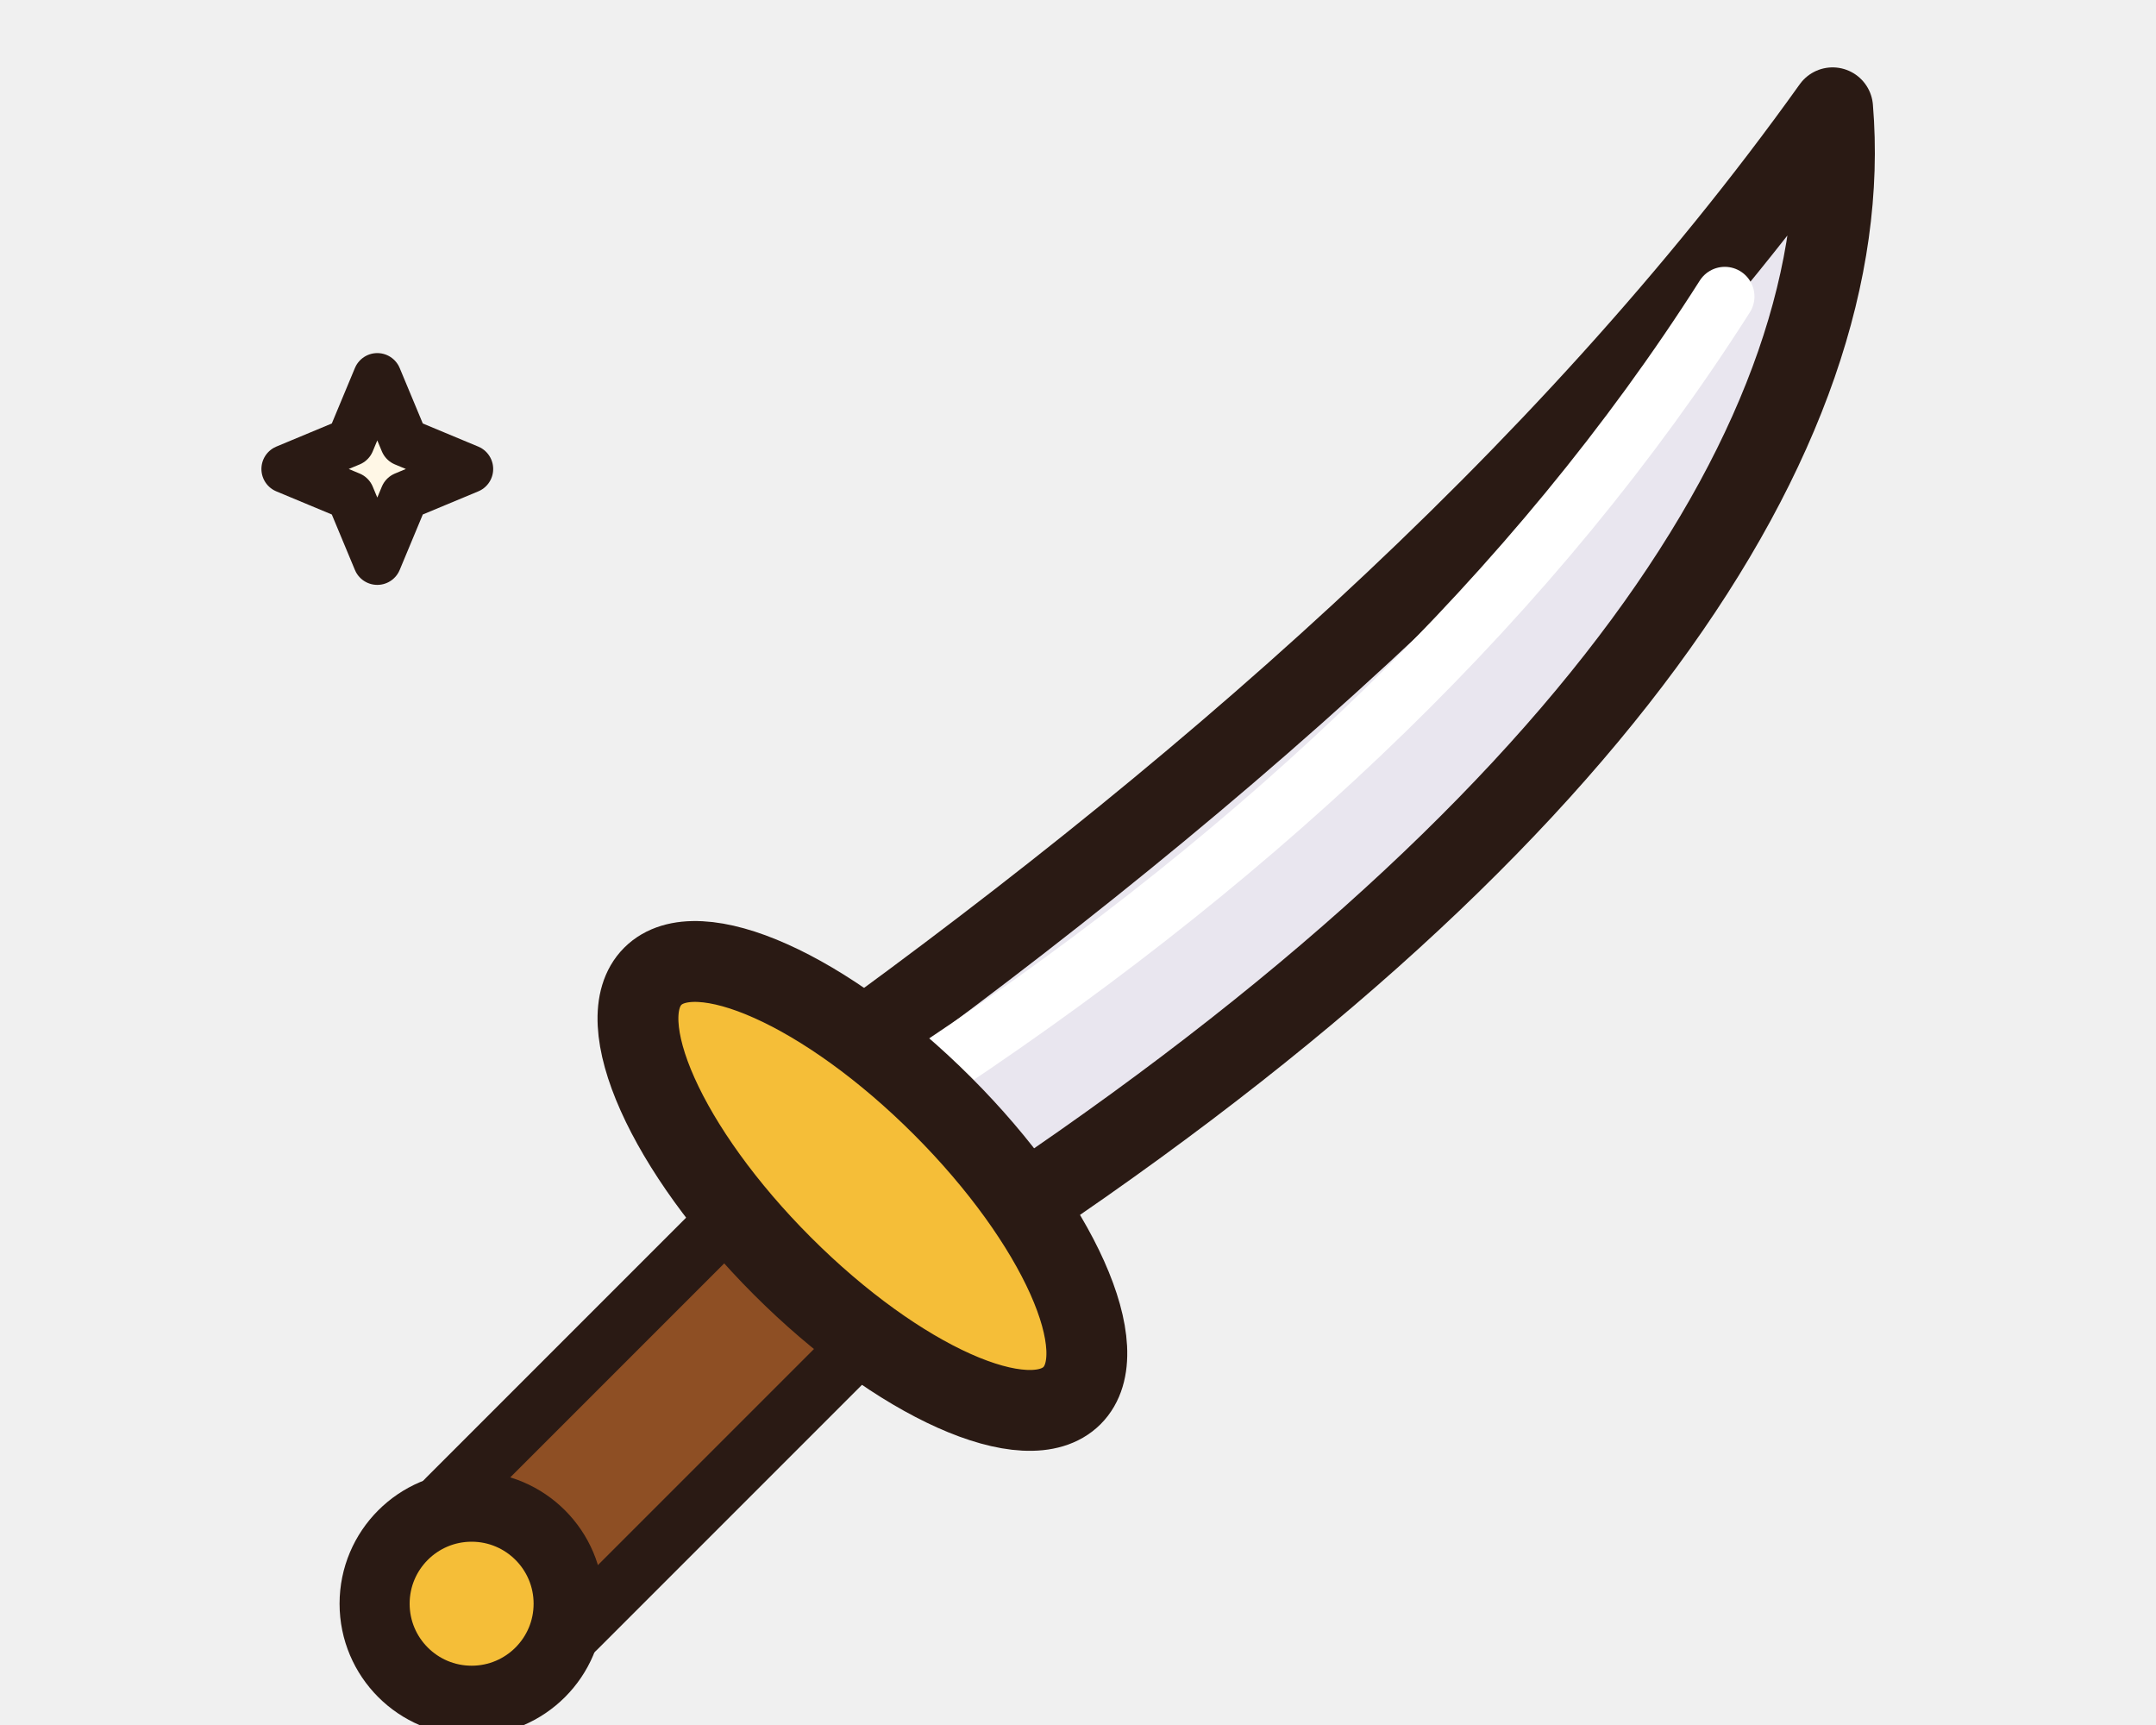
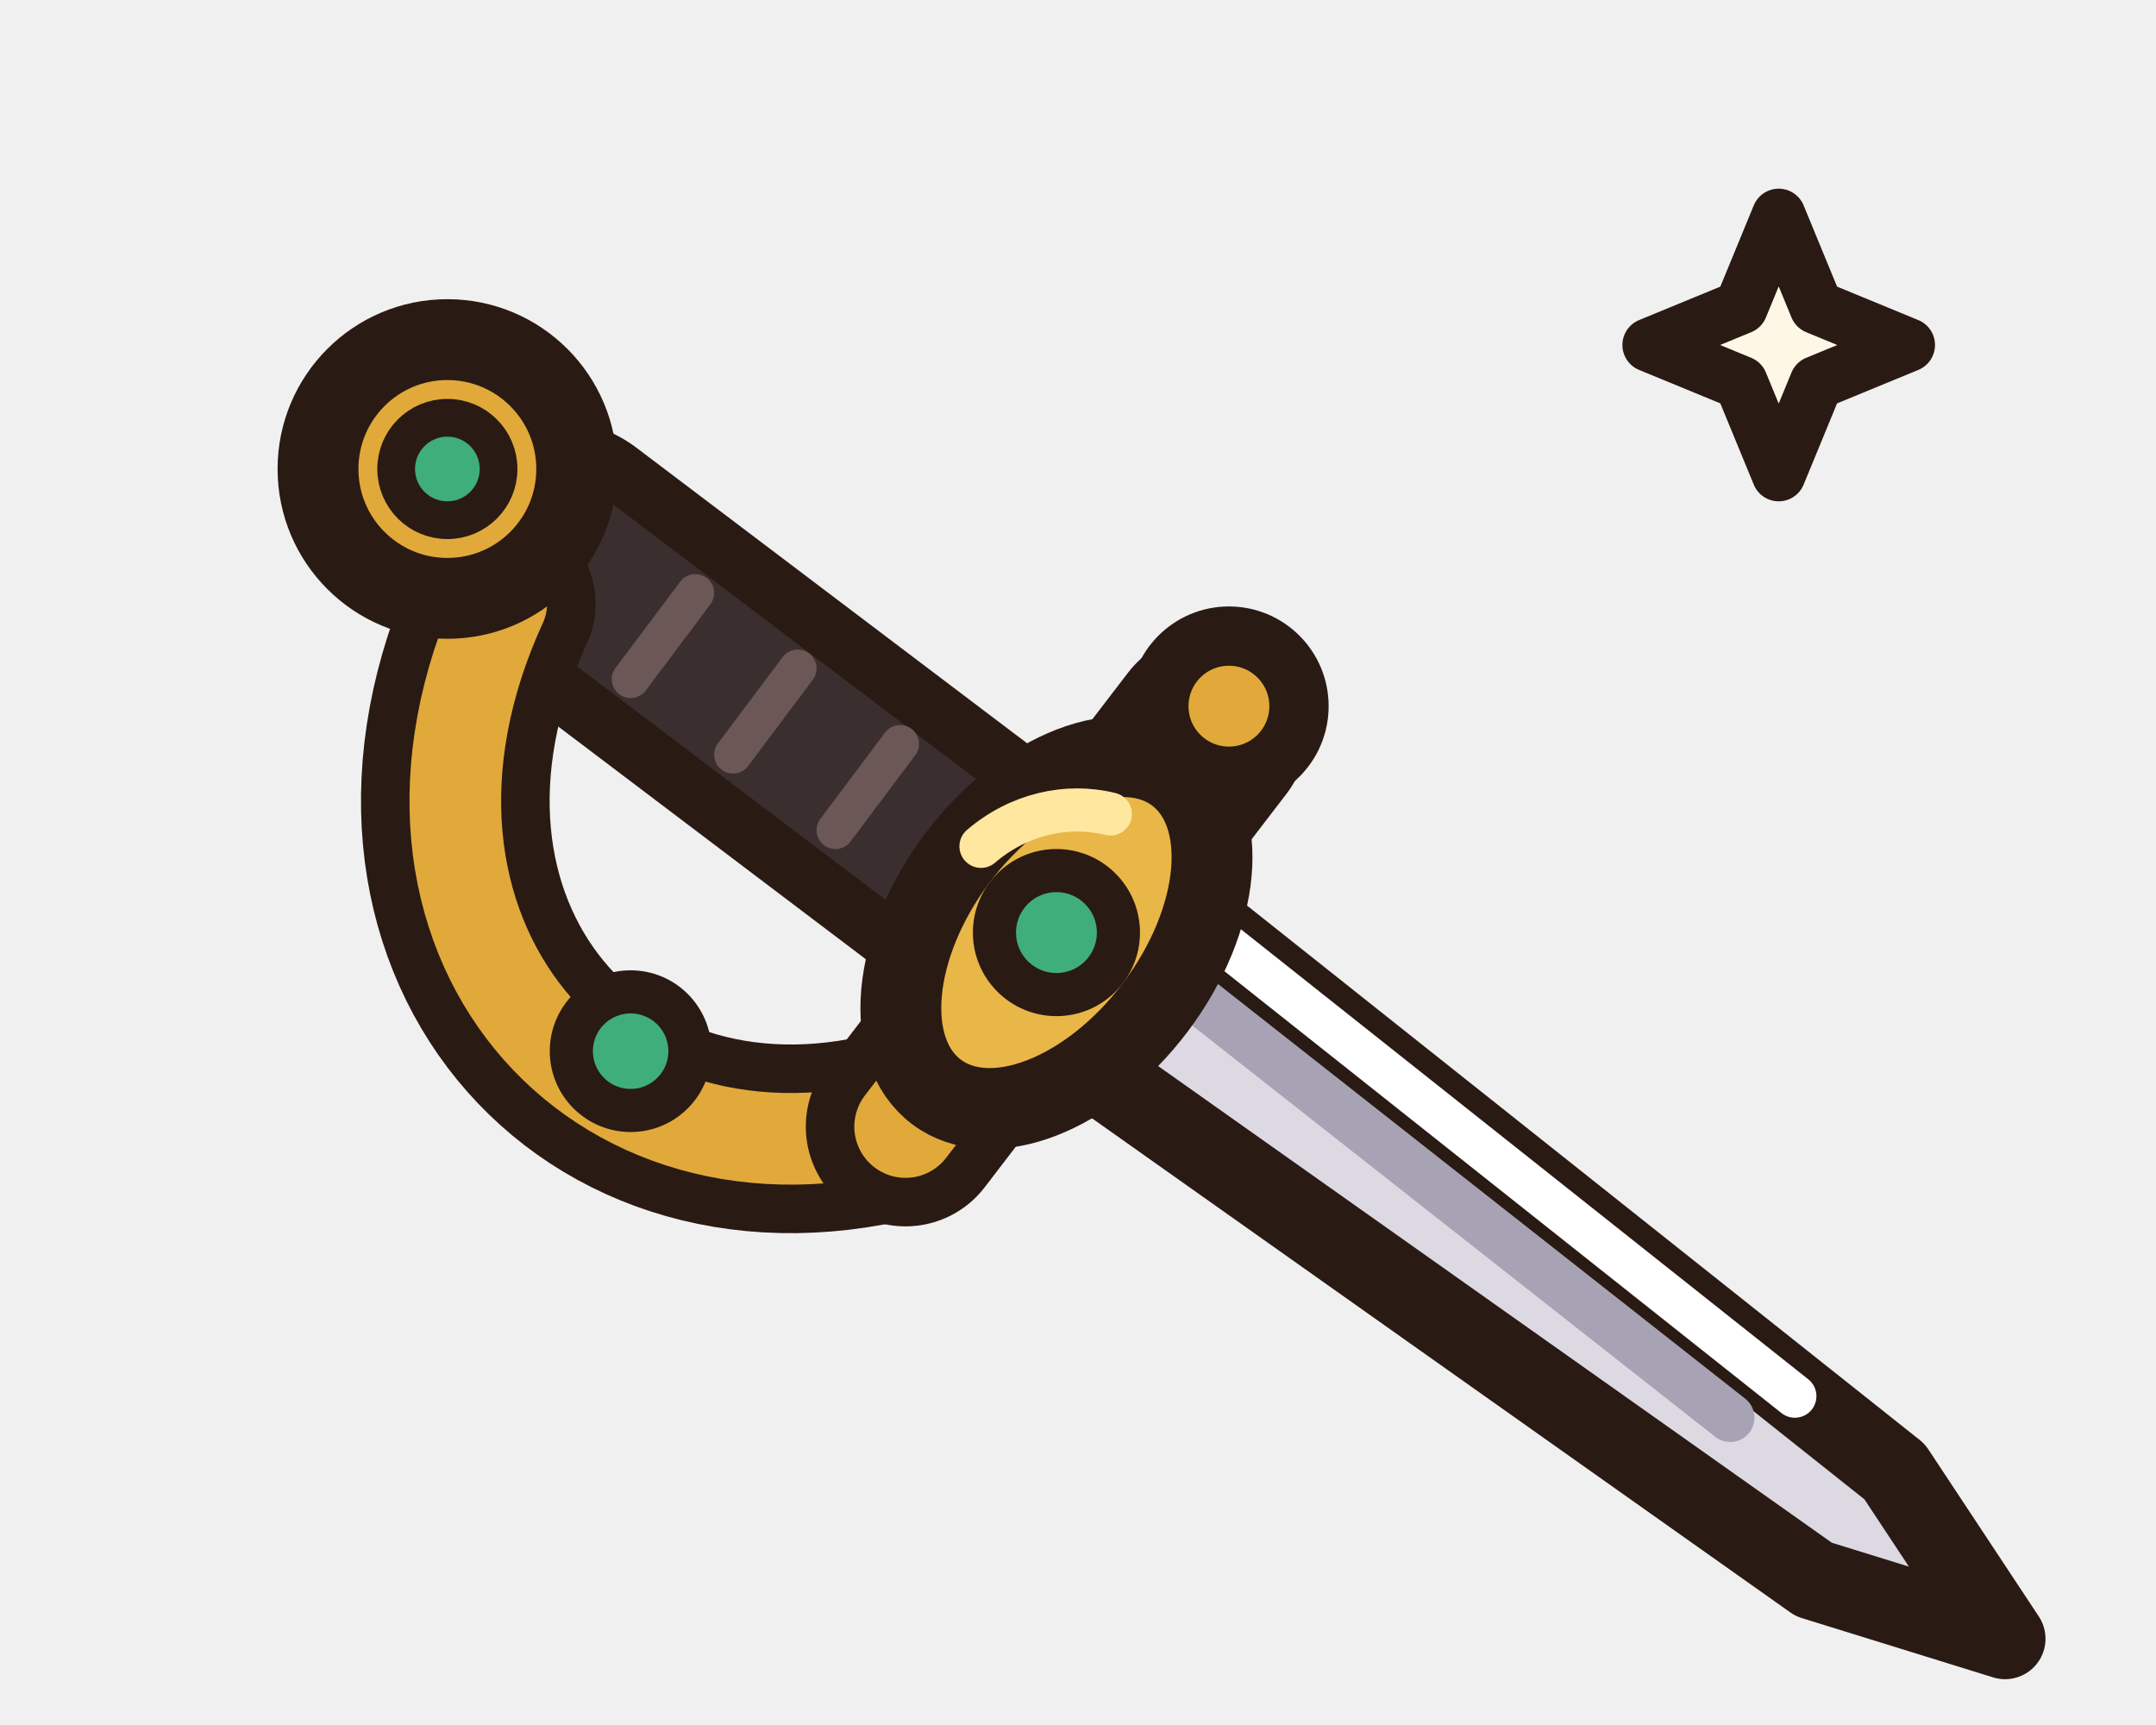
<svg xmlns="http://www.w3.org/2000/svg" viewBox="0 0 80 64" width="80" height="64" fill="none" stroke="#2A1A14" stroke-width="3" stroke-linecap="round" stroke-linejoin="round">
-   <path d="M31 46L19 58" stroke-width="9" />
-   <path d="M31 46L19 58" stroke="#8E4F24" stroke-width="4.6" />
-   <path d="M30 40C44 30 58 18 68 4c1 12-9 27-32 42z" fill="#E9E6EF" />
-   <path d="M35 39.5C47 31.5 57 22 64 11" stroke="#FFFFFF" stroke-width="2.2" />
-   <ellipse cx="32" cy="44" rx="11" ry="4.2" transform="rotate(45 32 44)" fill="#F5BE38" />
-   <circle cx="17.5" cy="59.5" r="3.6" fill="#F5BE38" stroke-width="2.6" />
-   <path d="M14 14l1 2.4 2.4 1-2.4 1-1 2.4-1-2.4-2.4-1 2.4-1z" fill="#FFF7E6" stroke-width="1.8" />
+   <path d="M42.1 32.2L70.3 54.6L74.4 60.8L67.3 58.6L37.9 37.8z" fill="#DCD9E3" />
+   <path d="M43.6 36.4L64.2 52.6" stroke="#A8A3B4" stroke-width="1.8" />
+   <path d="M43.4 33.4L66.6 51.8" stroke="#FFFFFF" stroke-width="1.6" />
+   <path d="M36.2 32.4L20.6 20.6" stroke-width="10" />
+   <path d="M36.2 32.4L20.6 20.6" stroke="#3B2E2E" stroke-width="5.6" />
+   <path d="M33.4 27.6l-2.4 3.2M29.6 24.8l-2.4 3.2M25.8 22l-2.4 3.2" stroke="#6B5856" stroke-width="1.4" />
+   <path d="M33.8 41.6C22 45 13 34.6 18.6 22.4" stroke-width="7" />
+   <path d="M33.8 41.6C22 45 13 34.6 18.6 22.4" stroke="#E0A93A" stroke-width="3.4" />
+   <path d="M44.8 27.2L33.6 41.8" stroke-width="7.4" />
+   <path d="M44.8 27.2L33.6 41.8" stroke="#E0A93A" stroke-width="3.8" />
+   <circle cx="45.6" cy="26.2" r="2.6" fill="#E0A93A" stroke-width="2.2" />
+   <ellipse cx="39.2" cy="34.6" rx="7.4" ry="4.6" transform="rotate(127 39.2 34.6)" fill="#E9B648" />
+   <path d="M36.4 31.4c1.4-1.2 3.2-1.6 4.8-1.2" stroke="#FFE7A0" stroke-width="1.6" />
+   <circle cx="39.2" cy="34.6" r="2.3" fill="#3FAE7A" stroke-width="1.6" />
+   <circle cx="23.4" cy="39" r="2.2" fill="#3FAE7A" stroke-width="1.6" />
+   <circle cx="16.6" cy="17.4" r="4.8" fill="#E0A93A" />
+   <circle cx="16.6" cy="17.4" r="1.9" fill="#3FAE7A" stroke-width="1.4" />
+   <path d="M66 8l1.4 3.4 3.4 1.4-3.4 1.4-1.4 3.4-1.4-3.4-3.4-1.4 3.4-1.4z" fill="#FFF7E6" stroke-width="2" />
</svg>
